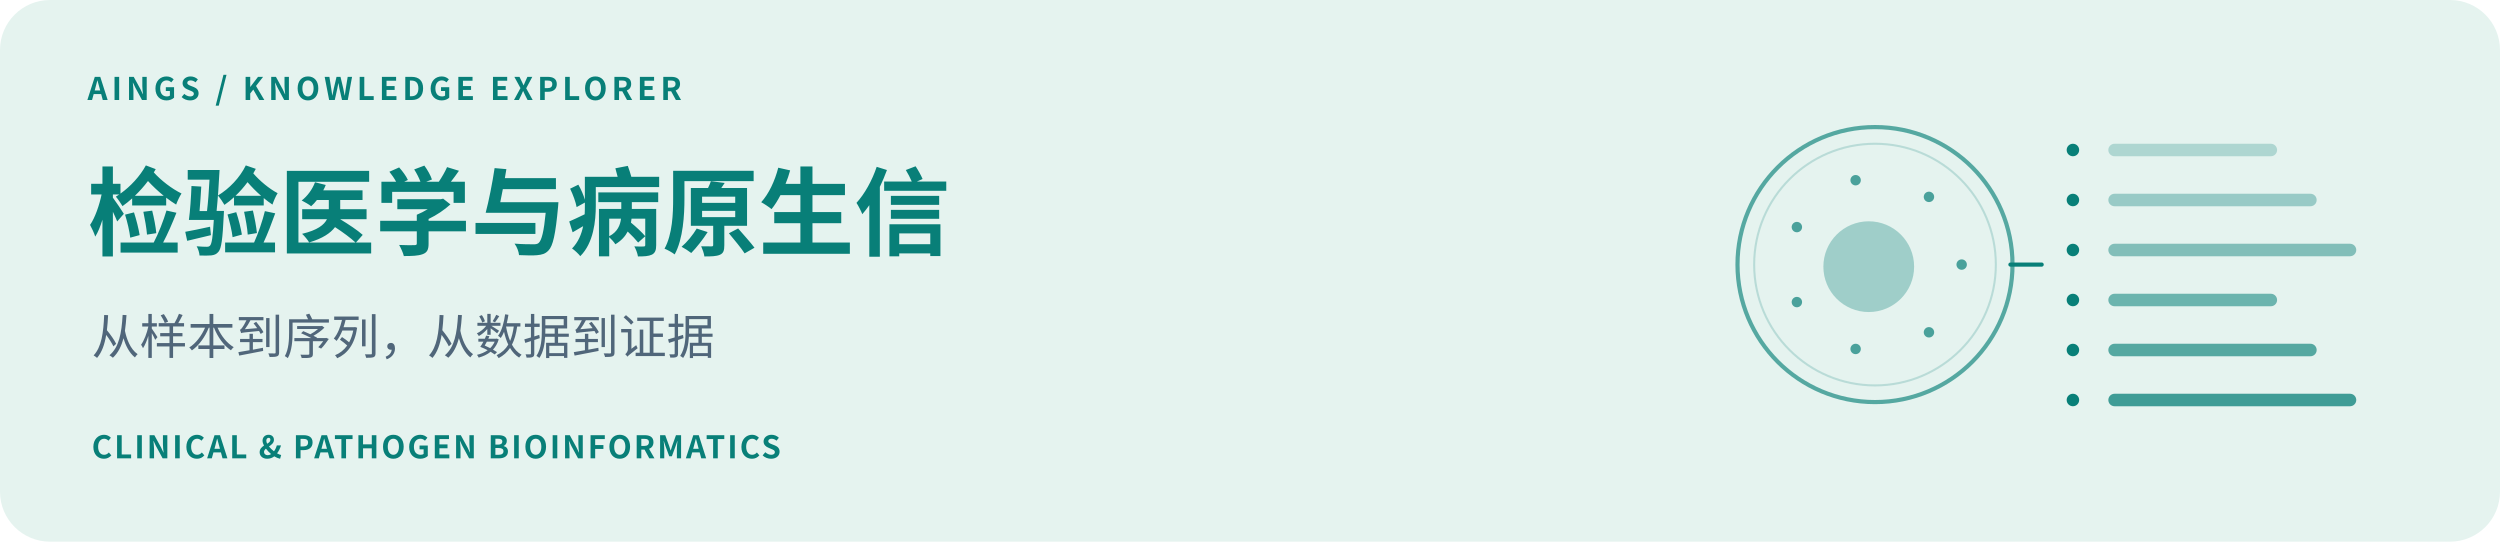
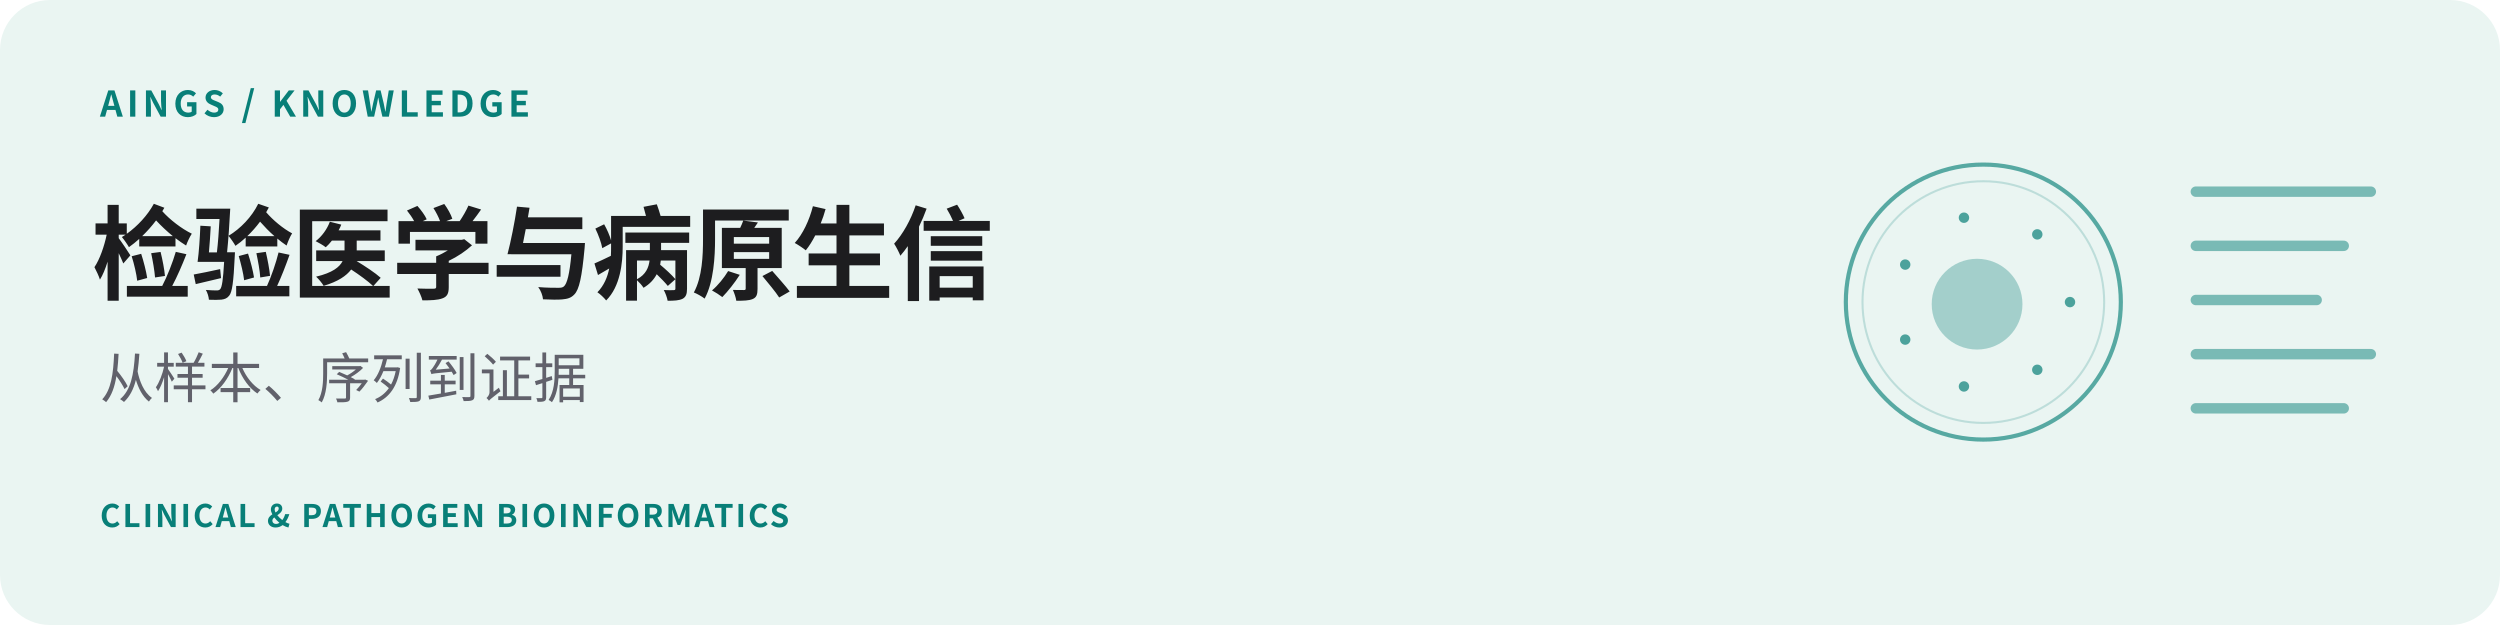
- <svg xmlns="http://www.w3.org/2000/svg" width="1200" height="260" viewBox="0 0 1200 260" role="img" aria-labelledby="title desc">
+ <svg xmlns="http://www.w3.org/2000/svg" width="1200" height="300" viewBox="0 0 1200 300" role="img" aria-labelledby="title desc">
  <defs>
    <linearGradient id="hero" x1="0" y1="0" x2="1" y2="1">
      <stop stop-color="#102c43" />
      <stop offset="1" stop-color="#101b31" />
    </linearGradient>
    <linearGradient id="mint" x1="0" y1="0" x2="1" y2="1">
      <stop stop-color="#5ee0bd" />
      <stop offset="1" stop-color="#91e3df" />
    </linearGradient>
    <linearGradient id="violet" x1="0" y1="0" x2="1" y2="1">
      <stop stop-color="#a0b8ff" />
      <stop offset="1" stop-color="#d4bbf7" />
    </linearGradient>
    <marker id="arrow" viewBox="0 0 10 10" refX="9" refY="5" markerWidth="7" markerHeight="7" orient="auto-start-reverse">
      <path d="M 0 1 L 9 5 L 0 9 z" fill="#8094a6" />
    </marker>
  </defs>
-   <rect x="0" y="0" width="1200" height="260" rx="24" fill="#e5f3ef" stroke="none" />
-   <text x="42" y="48" font-family="Segoe UI, Microsoft YaHei, Noto Sans CJK SC, sans-serif" font-size="15" font-weight="600" fill="#087f78" text-anchor="start" letter-spacing="2">AINGS  /  KNOWLEDGE EXPLORER</text>
-   <text x="42" y="119" font-family="Segoe UI, Microsoft YaHei, Noto Sans CJK SC, sans-serif" font-size="46" font-weight="700" fill="#087f78" text-anchor="start">检验医学与病原生信</text>
-   <text x="44" y="170" font-family="Segoe UI, Microsoft YaHei, Noto Sans CJK SC, sans-serif" font-size="23" font-weight="400" fill="#50667a" text-anchor="start">从样本到序列，从数据到证据</text>
-   <text x="44" y="220" font-family="Segoe UI, Microsoft YaHei, Noto Sans CJK SC, sans-serif" font-size="15" font-weight="600" fill="#087f78" text-anchor="start" letter-spacing="1">CLINICAL &amp; PATHOGEN BIOINFORMATICS</text>
-   <circle cx="900" cy="127" r="66" fill="none" stroke="#087f78" stroke-width="2" opacity="0.65" />
-   <circle cx="900" cy="127" r="58" fill="none" stroke="#087f78" stroke-width="1" opacity="0.2" />
-   <circle cx="897" cy="128" r="21.78" fill="#087f78" stroke="none" stroke-width="1" opacity="0.32" />
-   <circle cx="941.6" cy="127.0" r="2.5" fill="#087f78" stroke="none" stroke-width="1" opacity="0.7" />
-   <circle cx="925.9" cy="159.5" r="2.5" fill="#087f78" stroke="none" stroke-width="1" opacity="0.7" />
-   <circle cx="890.7" cy="167.5" r="2.5" fill="#087f78" stroke="none" stroke-width="1" opacity="0.7" />
-   <circle cx="862.5" cy="145.0" r="2.5" fill="#087f78" stroke="none" stroke-width="1" opacity="0.7" />
-   <circle cx="862.5" cy="109.0" r="2.5" fill="#087f78" stroke="none" stroke-width="1" opacity="0.7" />
-   <circle cx="890.7" cy="86.5" r="2.5" fill="#087f78" stroke="none" stroke-width="1" opacity="0.7" />
-   <circle cx="925.9" cy="94.5" r="2.5" fill="#087f78" stroke="none" stroke-width="1" opacity="0.7" />
-   <path d="M 1015 72 L 1090 72" fill="none" stroke="#087f78" stroke-width="6" stroke-linecap="round" stroke-linejoin="round" opacity="0.25" />
-   <circle cx="995" cy="72" r="3" fill="#087f78" stroke="none" stroke-width="1" />
-   <path d="M 1015 96 L 1109 96" fill="none" stroke="#087f78" stroke-width="6" stroke-linecap="round" stroke-linejoin="round" opacity="0.35" />
-   <circle cx="995" cy="96" r="3" fill="#087f78" stroke="none" stroke-width="1" />
-   <path d="M 1015 120 L 1128 120" fill="none" stroke="#087f78" stroke-width="6" stroke-linecap="round" stroke-linejoin="round" opacity="0.45" />
-   <circle cx="995" cy="120" r="3" fill="#087f78" stroke="none" stroke-width="1" />
-   <path d="M 1015 144 L 1090 144" fill="none" stroke="#087f78" stroke-width="6" stroke-linecap="round" stroke-linejoin="round" opacity="0.55" />
-   <circle cx="995" cy="144" r="3" fill="#087f78" stroke="none" stroke-width="1" />
-   <path d="M 1015 168 L 1109 168" fill="none" stroke="#087f78" stroke-width="6" stroke-linecap="round" stroke-linejoin="round" opacity="0.65" />
-   <circle cx="995" cy="168" r="3" fill="#087f78" stroke="none" stroke-width="1" />
-   <path d="M 1015 192 L 1128 192" fill="none" stroke="#087f78" stroke-width="6" stroke-linecap="round" stroke-linejoin="round" opacity="0.75" />
-   <circle cx="995" cy="192" r="3" fill="#087f78" stroke="none" stroke-width="1" />
-   <path d="M 965 127 L 980 127" fill="none" stroke="#087f78" stroke-width="2" stroke-linecap="round" stroke-linejoin="round" />
+   <rect x="0" y="0" width="1200" height="300" rx="24" fill="#eaf5f2" stroke="none" />
+   <text x="48" y="56" font-family="Microsoft YaHei, Segoe UI, PingFang SC, Noto Sans CJK SC, sans-serif" font-size="17" font-weight="600" fill="#087f78" text-anchor="start" letter-spacing="2">AINGS / KNOWLEDGE</text>
+   <text x="44" y="140" font-family="Microsoft YaHei, Segoe UI, PingFang SC, Noto Sans CJK SC, sans-serif" font-size="49" font-weight="650" fill="#1d1d1f" text-anchor="start" letter-spacing="-1">检验医学与病原生信</text>
+   <text x="48" y="191" font-family="Microsoft YaHei, Segoe UI, PingFang SC, Noto Sans CJK SC, sans-serif" font-size="26" font-weight="400" fill="#61616b" text-anchor="start">从样本、序列到证据</text>
+   <text x="48" y="253" font-family="Microsoft YaHei, Segoe UI, PingFang SC, Noto Sans CJK SC, sans-serif" font-size="15" font-weight="600" fill="#087f78" text-anchor="start" letter-spacing="1">CLINICAL &amp; PATHOGEN BIOINFORMATICS</text>
+   <circle cx="952" cy="145" r="66" fill="none" stroke="#087f78" stroke-width="2" opacity="0.65" />
+   <circle cx="952" cy="145" r="58" fill="none" stroke="#087f78" stroke-width="1" opacity="0.2" />
+   <circle cx="949" cy="146" r="21.78" fill="#087f78" stroke="none" stroke-width="1" opacity="0.32" />
+   <circle cx="993.6" cy="145.0" r="2.5" fill="#087f78" stroke="none" stroke-width="1" opacity="0.7" />
+   <circle cx="977.9" cy="177.5" r="2.5" fill="#087f78" stroke="none" stroke-width="1" opacity="0.7" />
+   <circle cx="942.7" cy="185.5" r="2.5" fill="#087f78" stroke="none" stroke-width="1" opacity="0.7" />
+   <circle cx="914.5" cy="163.0" r="2.5" fill="#087f78" stroke="none" stroke-width="1" opacity="0.7" />
+   <circle cx="914.5" cy="127.0" r="2.5" fill="#087f78" stroke="none" stroke-width="1" opacity="0.7" />
+   <circle cx="942.7" cy="104.5" r="2.5" fill="#087f78" stroke="none" stroke-width="1" opacity="0.7" />
+   <circle cx="977.9" cy="112.5" r="2.5" fill="#087f78" stroke="none" stroke-width="1" opacity="0.7" />
+   <path d="M 1054 92 L 1138 92" fill="none" stroke="#087f78" stroke-width="5" stroke-linecap="round" stroke-linejoin="round" opacity="0.5" />
+   <path d="M 1054 118 L 1125 118" fill="none" stroke="#087f78" stroke-width="5" stroke-linecap="round" stroke-linejoin="round" opacity="0.5" />
+   <path d="M 1054 144 L 1112 144" fill="none" stroke="#087f78" stroke-width="5" stroke-linecap="round" stroke-linejoin="round" opacity="0.5" />
+   <path d="M 1054 170 L 1138 170" fill="none" stroke="#087f78" stroke-width="5" stroke-linecap="round" stroke-linejoin="round" opacity="0.5" />
+   <path d="M 1054 196 L 1125 196" fill="none" stroke="#087f78" stroke-width="5" stroke-linecap="round" stroke-linejoin="round" opacity="0.5" />
</svg>
